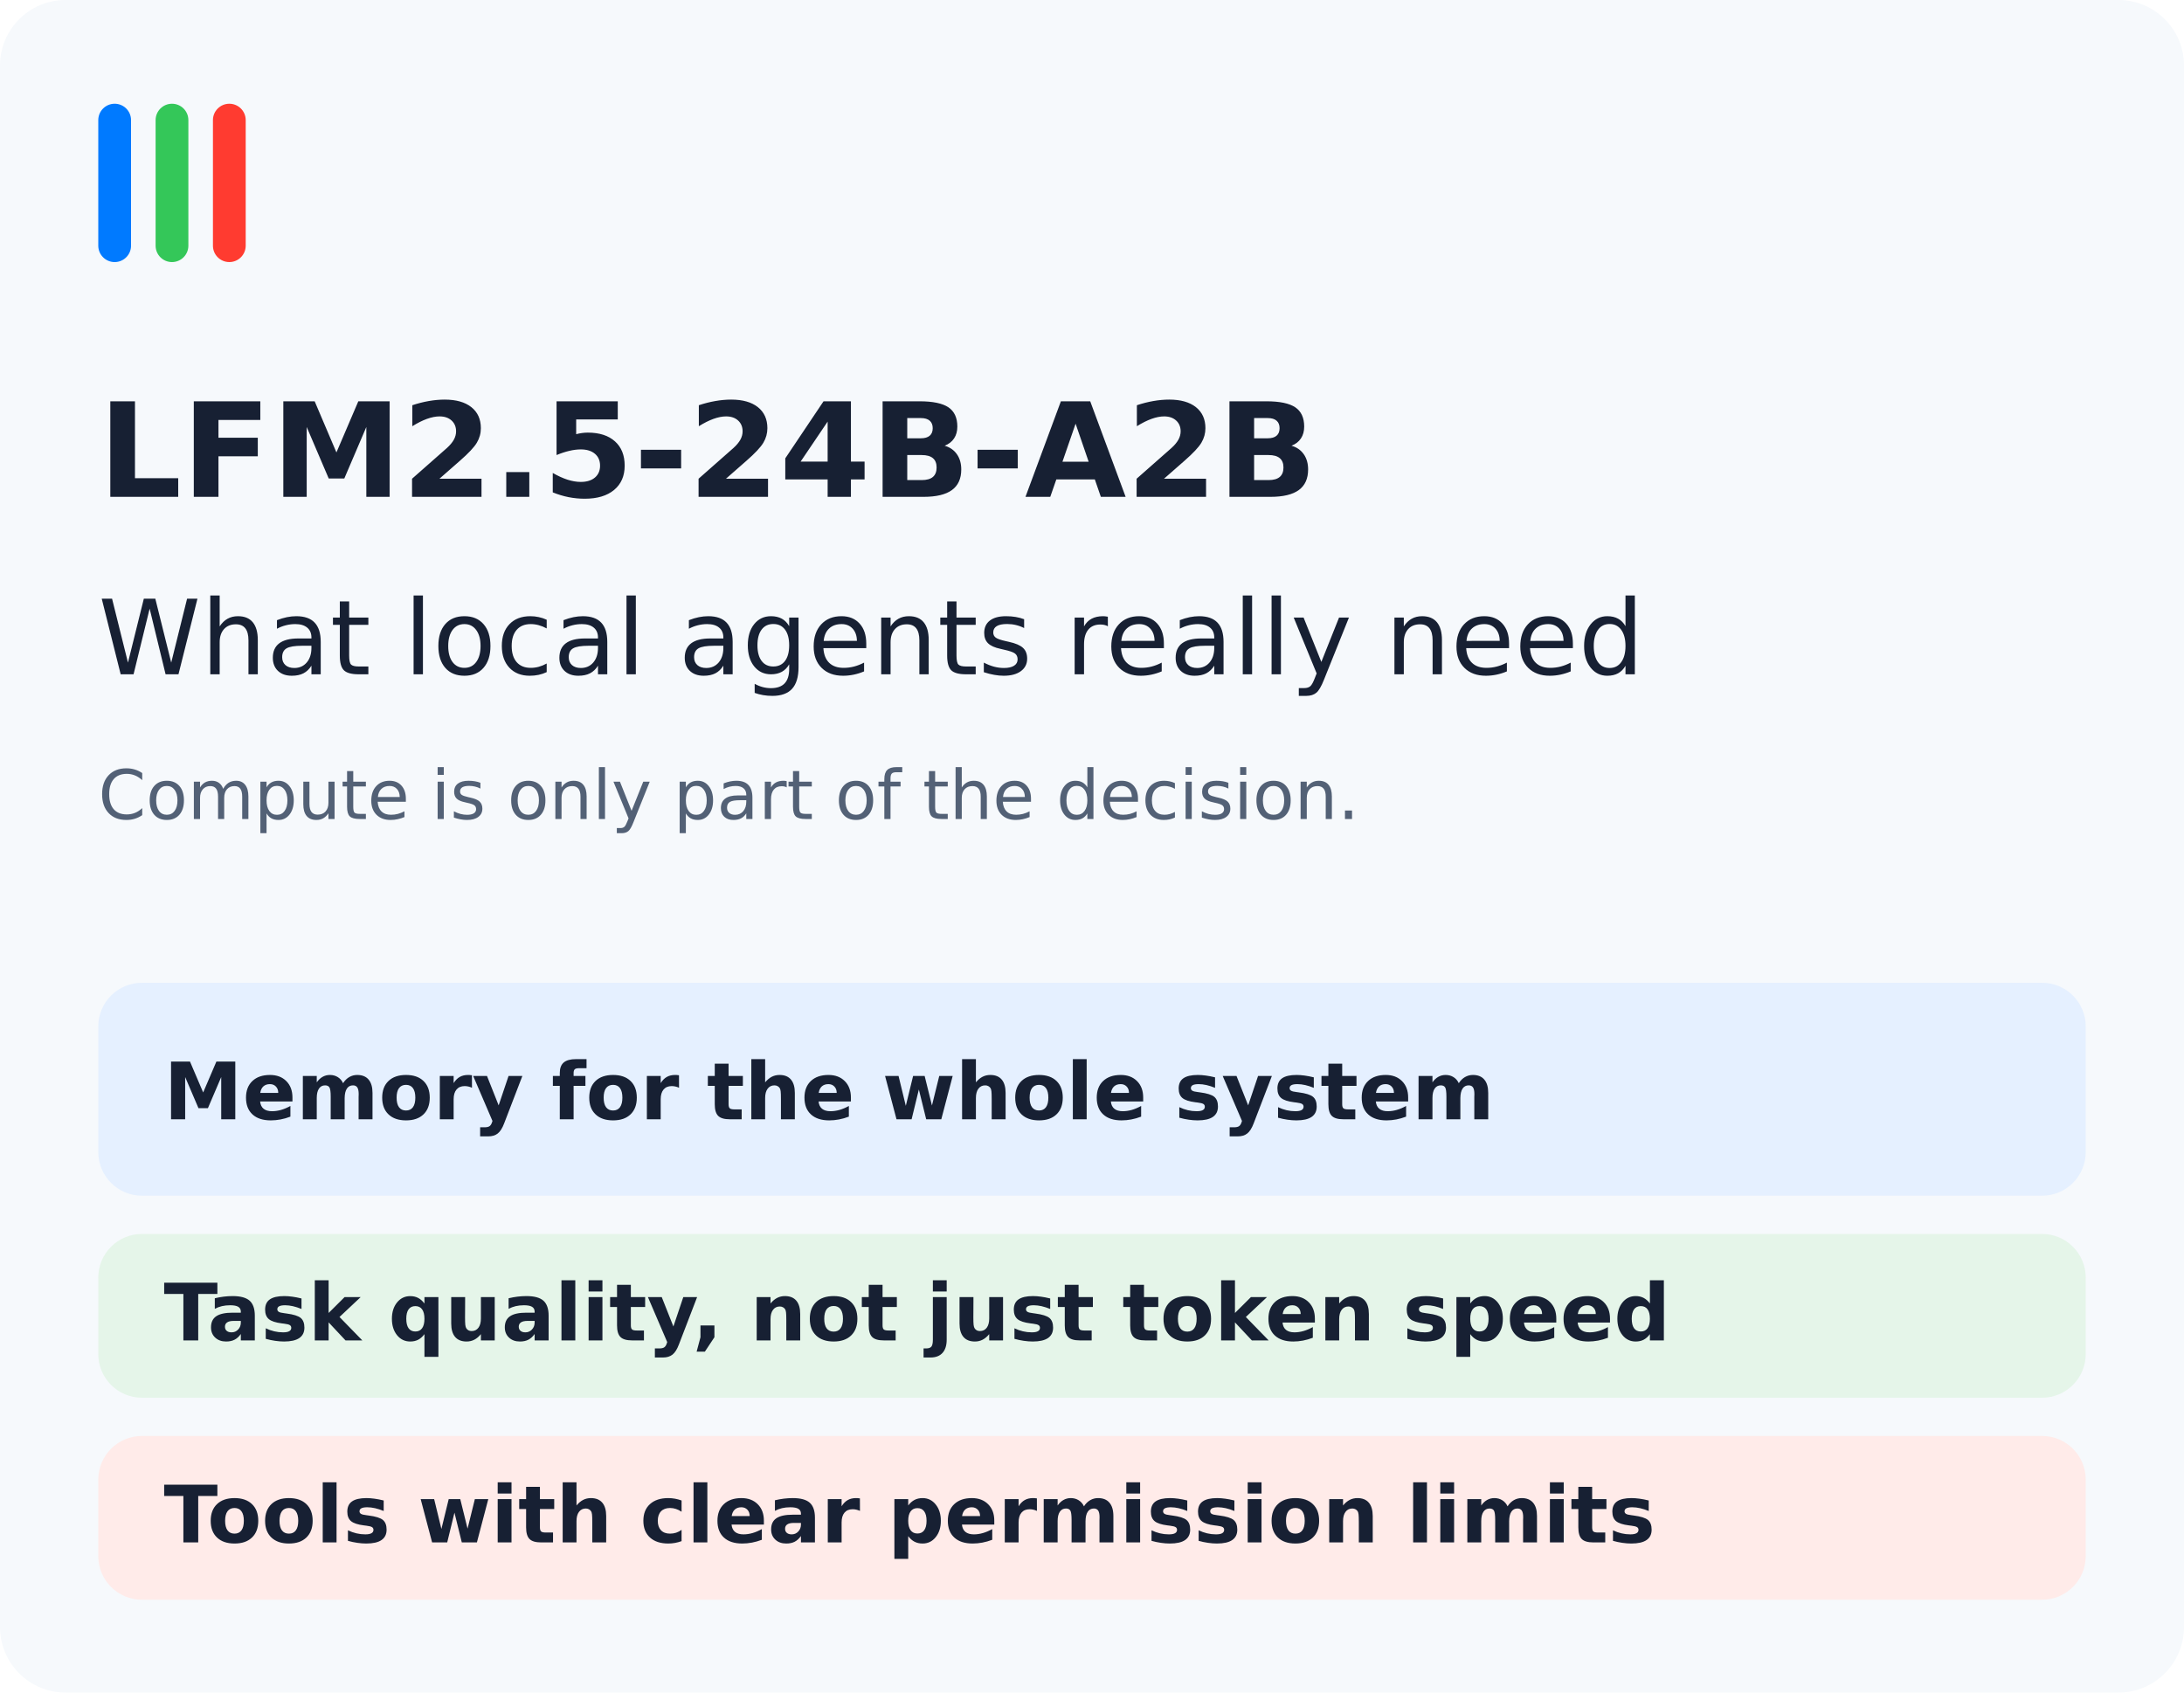
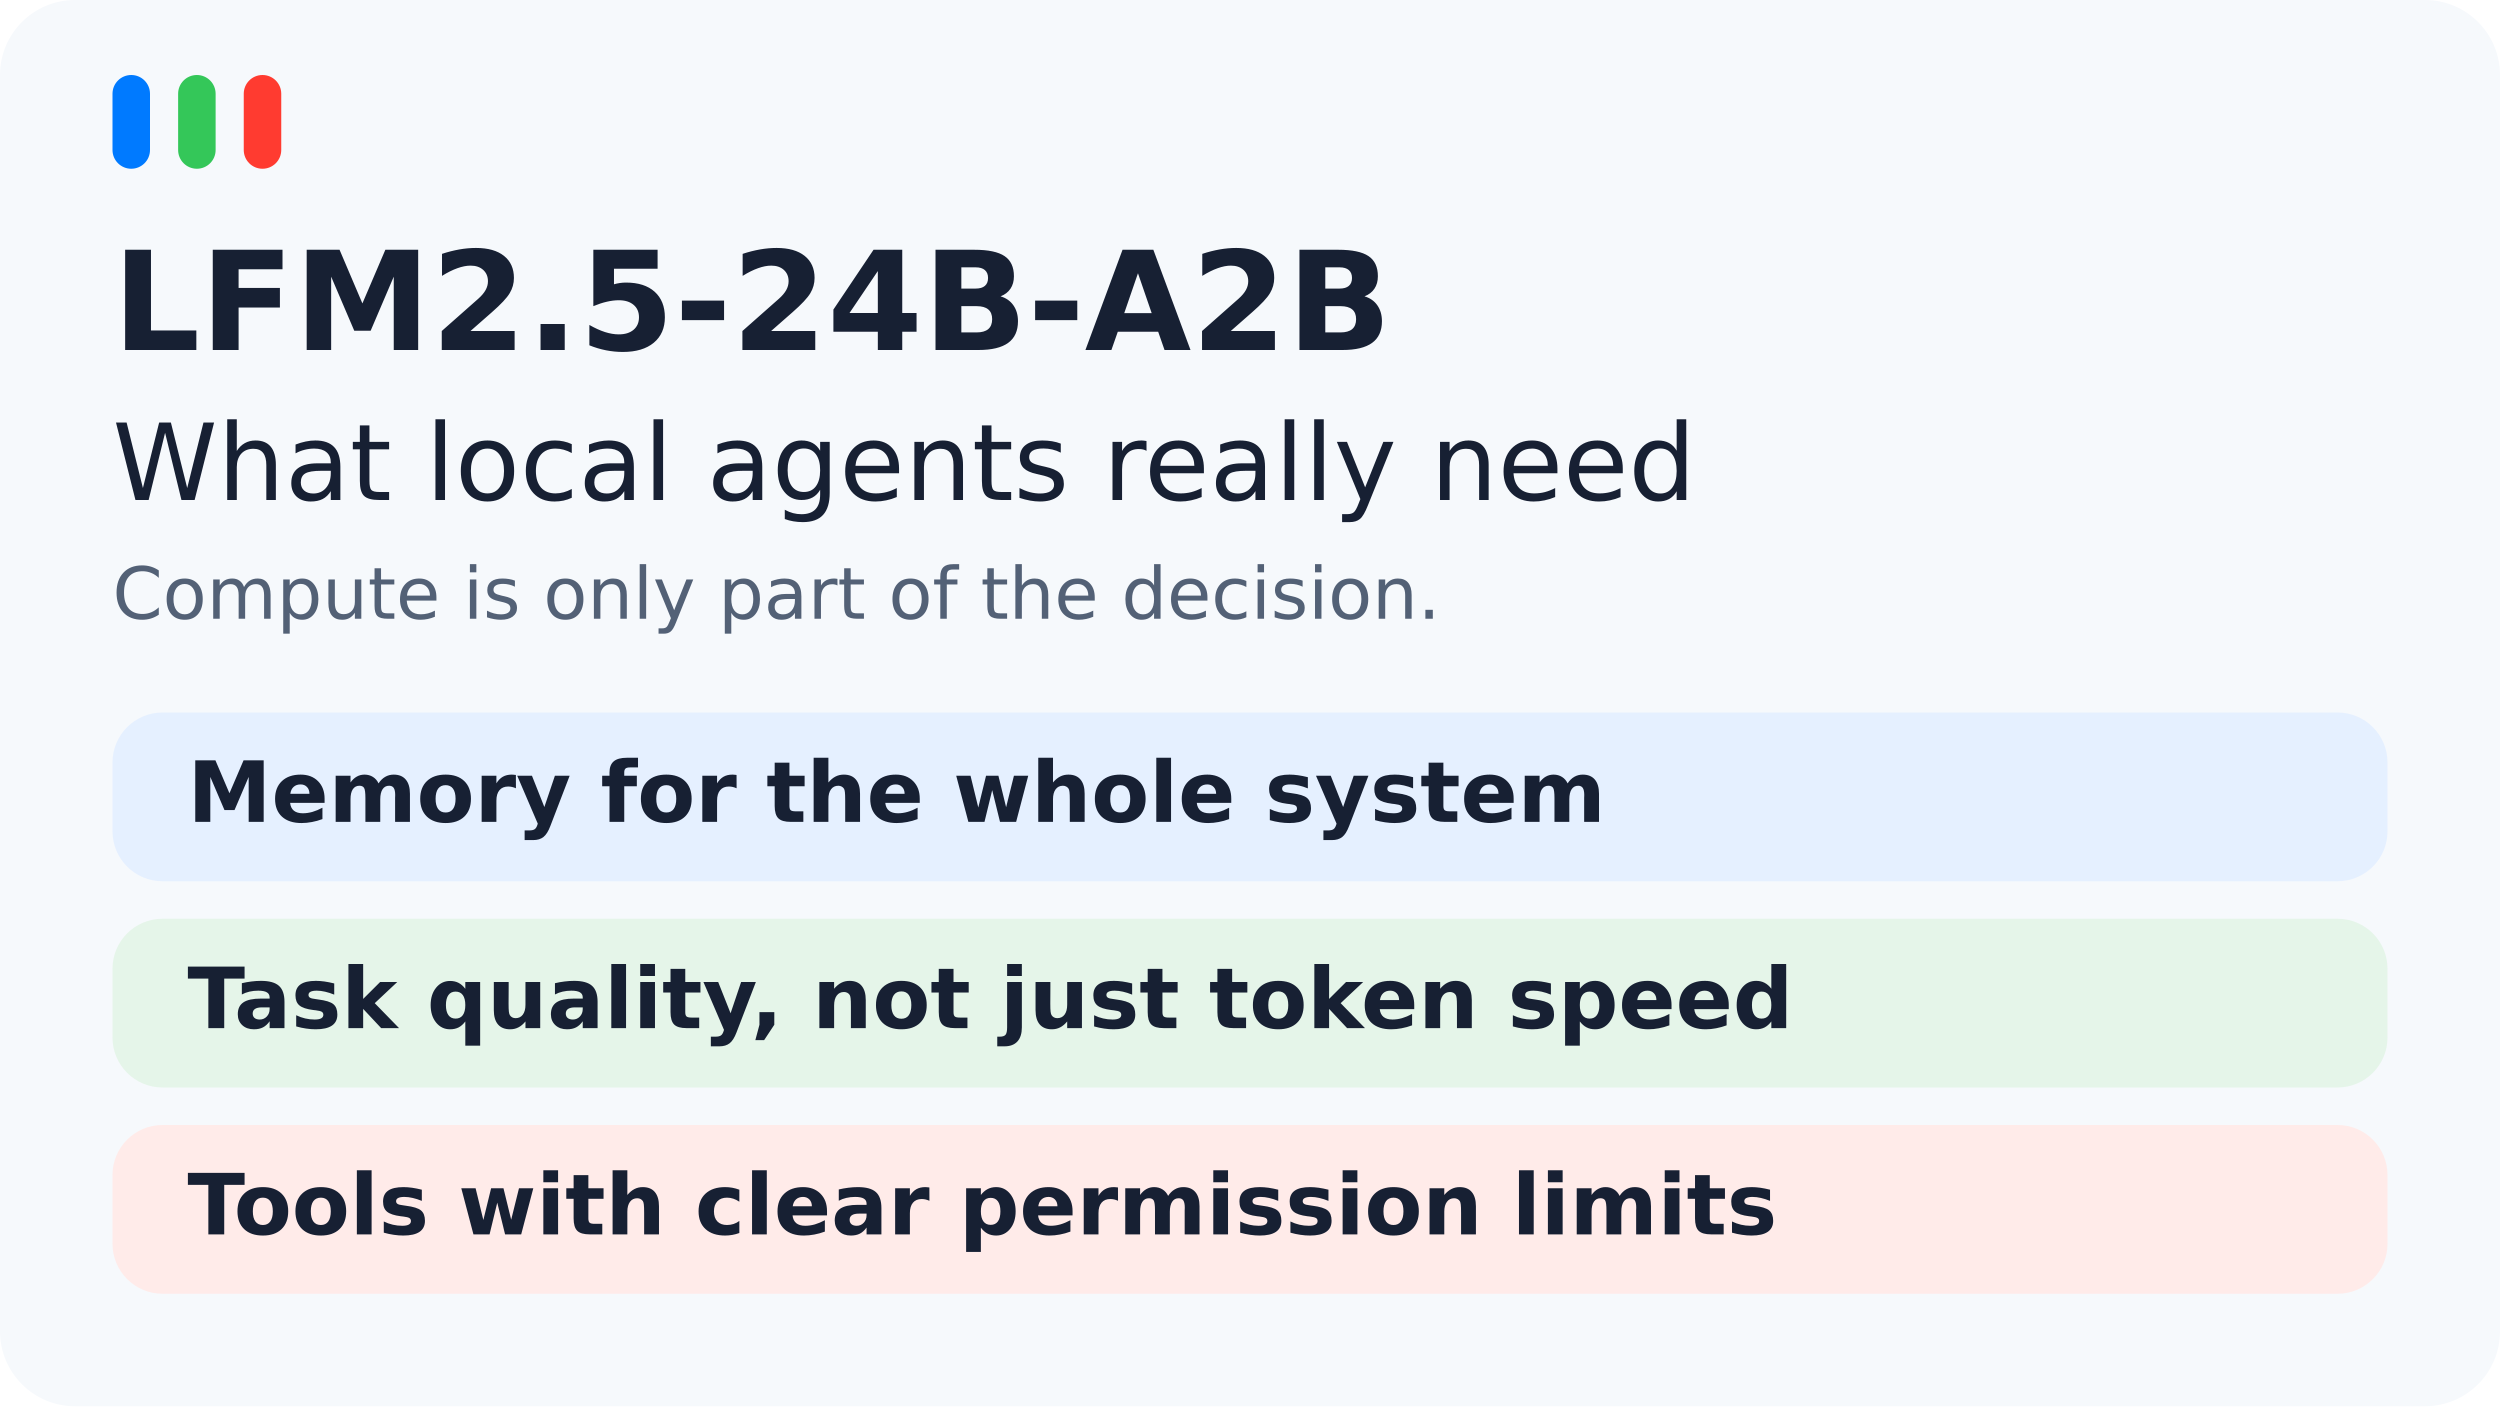
- <svg xmlns="http://www.w3.org/2000/svg" width="800" height="620" viewBox="0 0 800 620" role="img" aria-labelledby="t d">
-   <style>text{font-family:DejaVu Sans,sans-serif;fill:#172033}.sub{fill:#536176}.small{font-size:25px}.label{font-size:29px;font-weight:700}.flow{stroke-dasharray:10 9;animation:flow 1.6s linear 3}@keyframes flow{to{stroke-dashoffset:-38}}@media(prefers-reduced-motion:reduce){.flow{animation:none}}</style>
-   <rect width="800" height="620" rx="24" fill="#f6f9fc" />
-   <rect x="36" y="38" width="12" height="58" rx="6" fill="#007aff" />
-   <rect x="57" y="38" width="12" height="58" rx="6" fill="#34c759" />
-   <rect x="78" y="38" width="12" height="58" rx="6" fill="#ff3b30" />
-   <text x="36" y="182" font-size="48" font-weight="700">LFM2.5-24B-A2B</text>
-   <text x="36" y="247" font-size="38">What local agents really need</text>
-   <text x="36" y="300" class="small sub">Compute is only part of the decision.</text>
-   <rect x="36" y="360" width="728" height="78" rx="16" fill="#e5f0ff" />
-   <text x="60" y="410" class="label">Memory for the whole system</text>
-   <rect x="36" y="452" width="728" height="60" rx="16" fill="#e5f5e9" />
-   <text x="60" y="491" class="label">Task quality, not just token speed</text>
-   <rect x="36" y="526" width="728" height="60" rx="16" fill="#ffebe9" />
-   <text x="60" y="565" class="label">Tools with clear permission limits</text>
+ <svg xmlns="http://www.w3.org/2000/svg" width="800" height="450" viewBox="0 0 800 450" role="img" aria-labelledby="t d">
+   <style>text{font-family:DejaVu Sans,sans-serif;fill:#172033}.sub{fill:#536176}.small{font-size:23px}.label{font-size:27px;font-weight:700}.flow{stroke-dasharray:10 9;animation:flow 1.6s linear 3}@keyframes flow{to{stroke-dashoffset:-38}}@media(prefers-reduced-motion:reduce){.flow{animation:none}}</style>
+   <rect width="800" height="450" rx="24" fill="#f6f9fc" />
+   <rect x="36" y="24" width="12" height="30" rx="6" fill="#007aff" />
+   <rect x="57" y="24" width="12" height="30" rx="6" fill="#34c759" />
+   <rect x="78" y="24" width="12" height="30" rx="6" fill="#ff3b30" />
+   <text x="36" y="112" font-size="44" font-weight="700">LFM2.5-24B-A2B</text>
+   <text x="36" y="160" font-size="34">What local agents really need</text>
+   <text x="36" y="198" class="small sub">Compute is only part of the decision.</text>
+   <rect x="36" y="228" width="728" height="54" rx="16" fill="#e5f0ff" />
+   <text x="60" y="263" class="label">Memory for the whole system</text>
+   <rect x="36" y="294" width="728" height="54" rx="16" fill="#e5f5e9" />
+   <text x="60" y="329" class="label">Task quality, not just token speed</text>
+   <rect x="36" y="360" width="728" height="54" rx="16" fill="#ffebe9" />
+   <text x="60" y="395" class="label">Tools with clear permission limits</text>
</svg>
